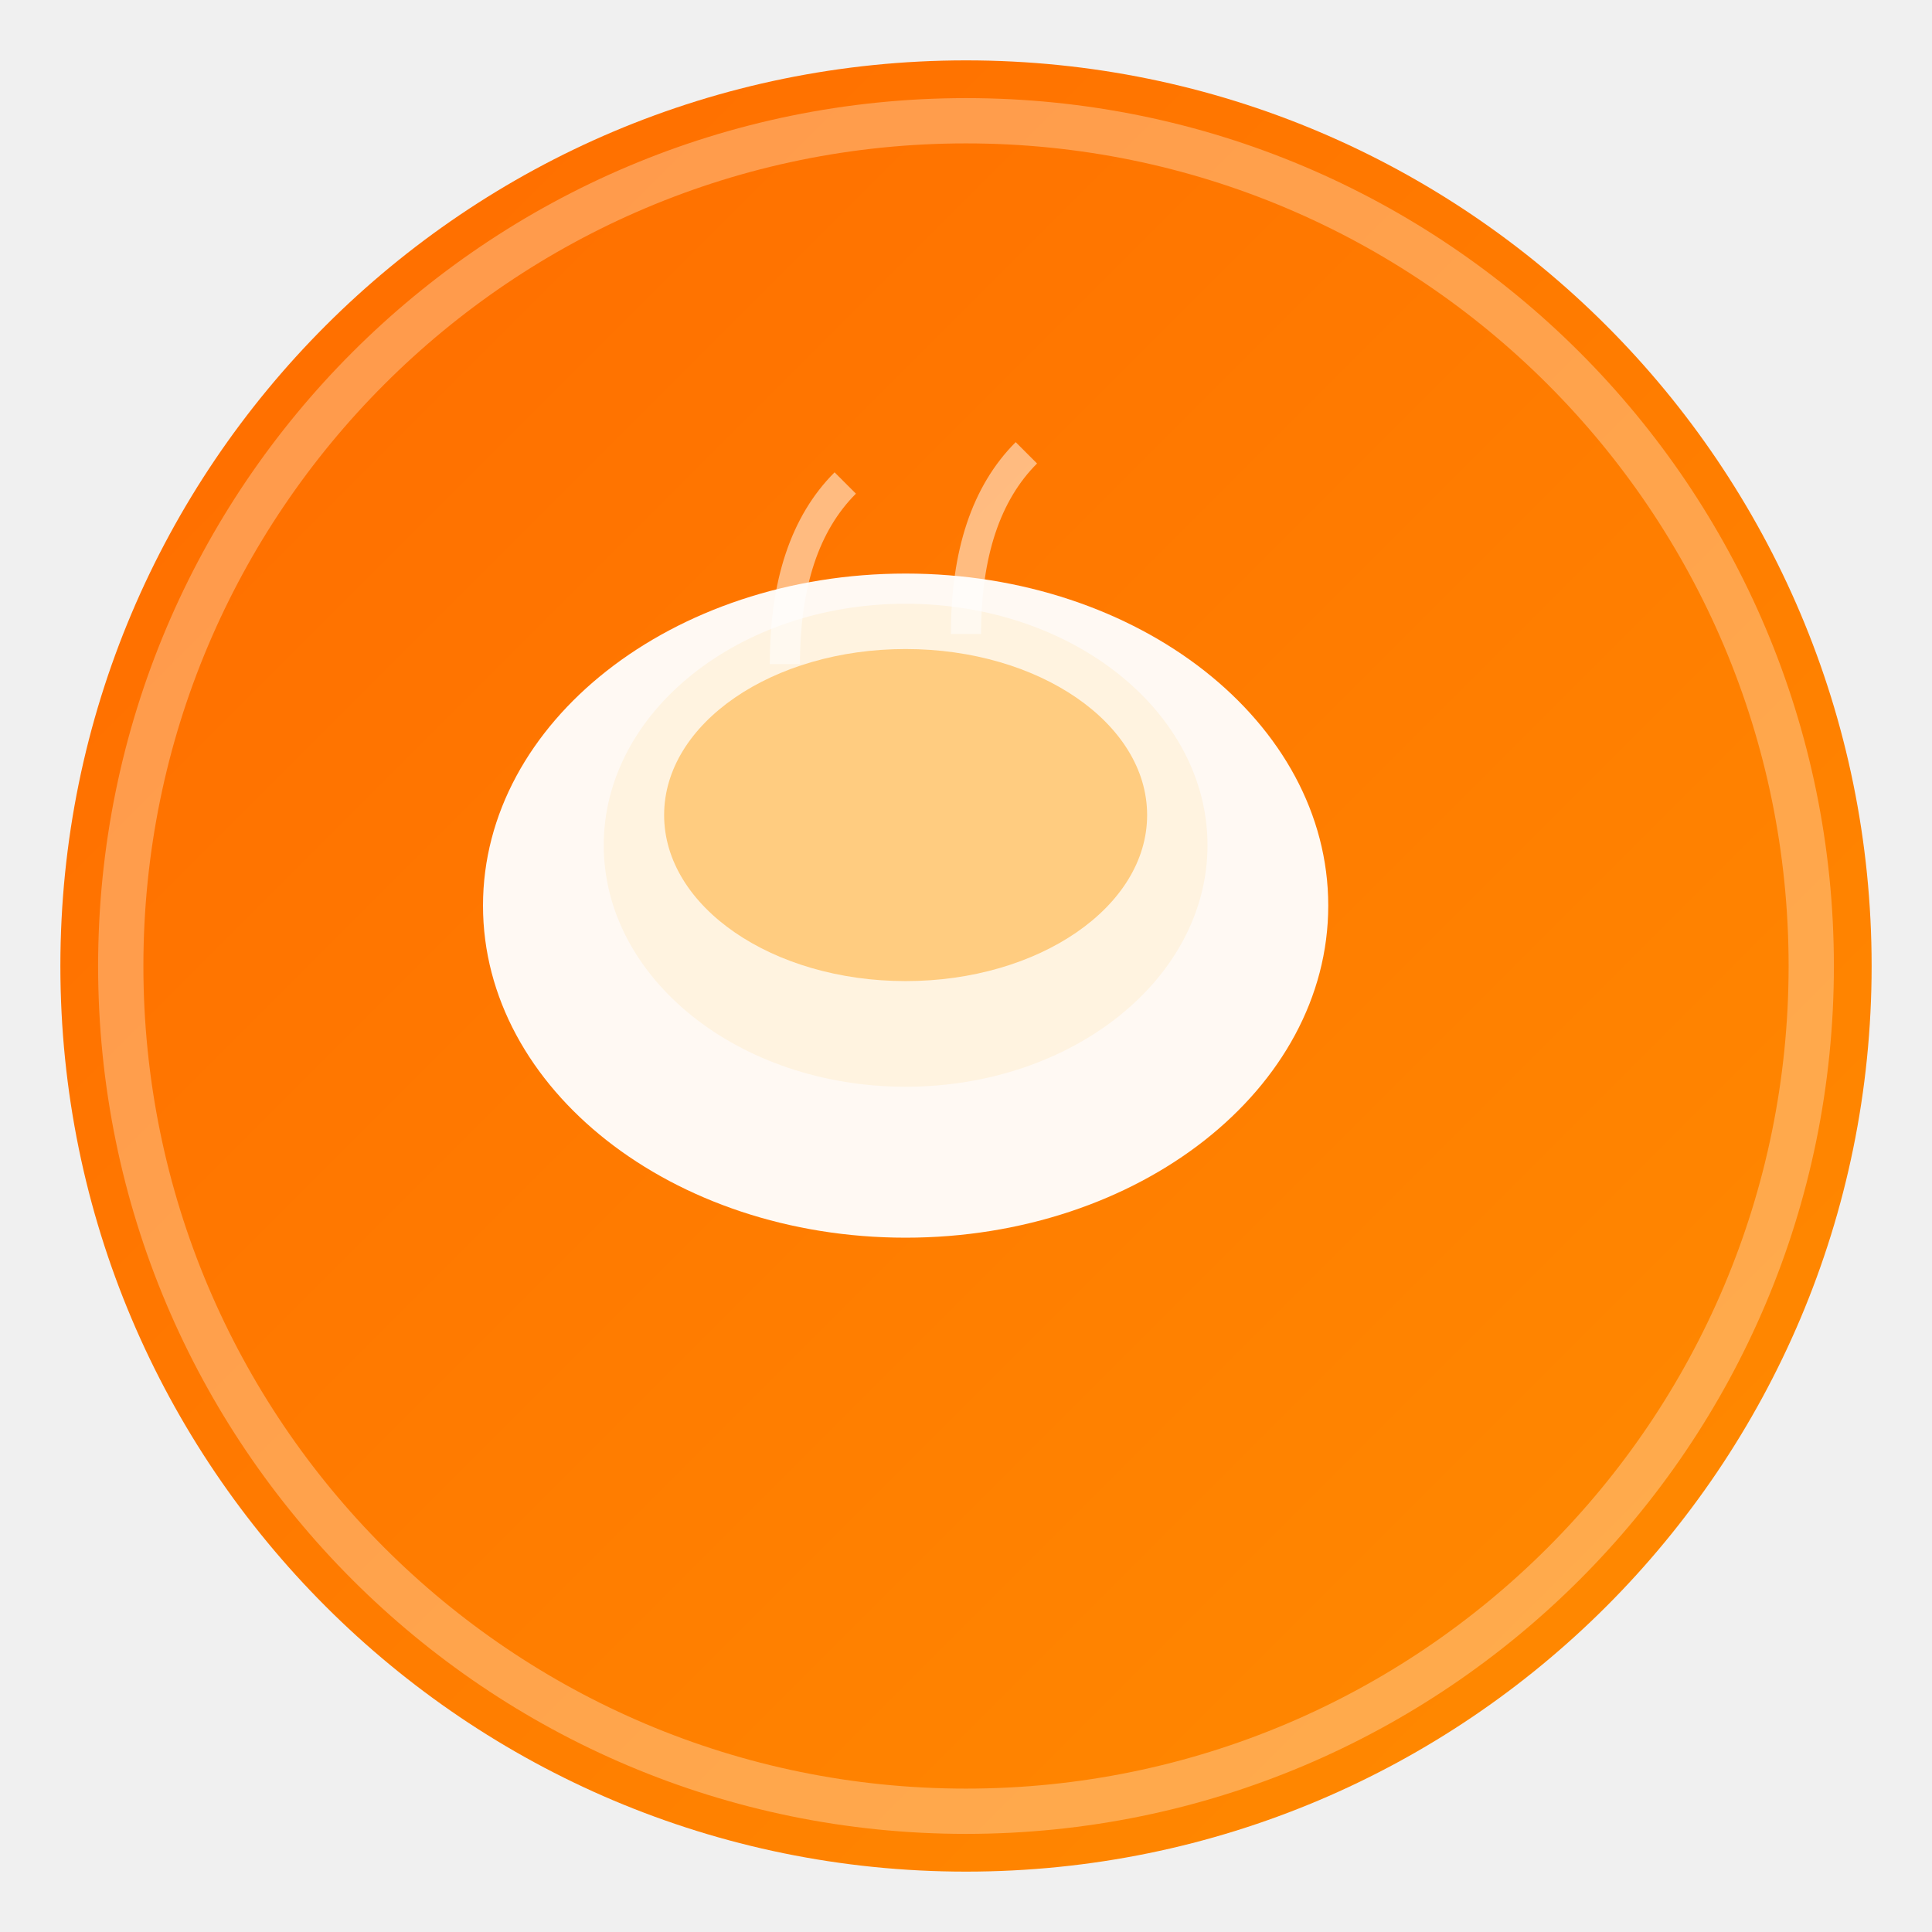
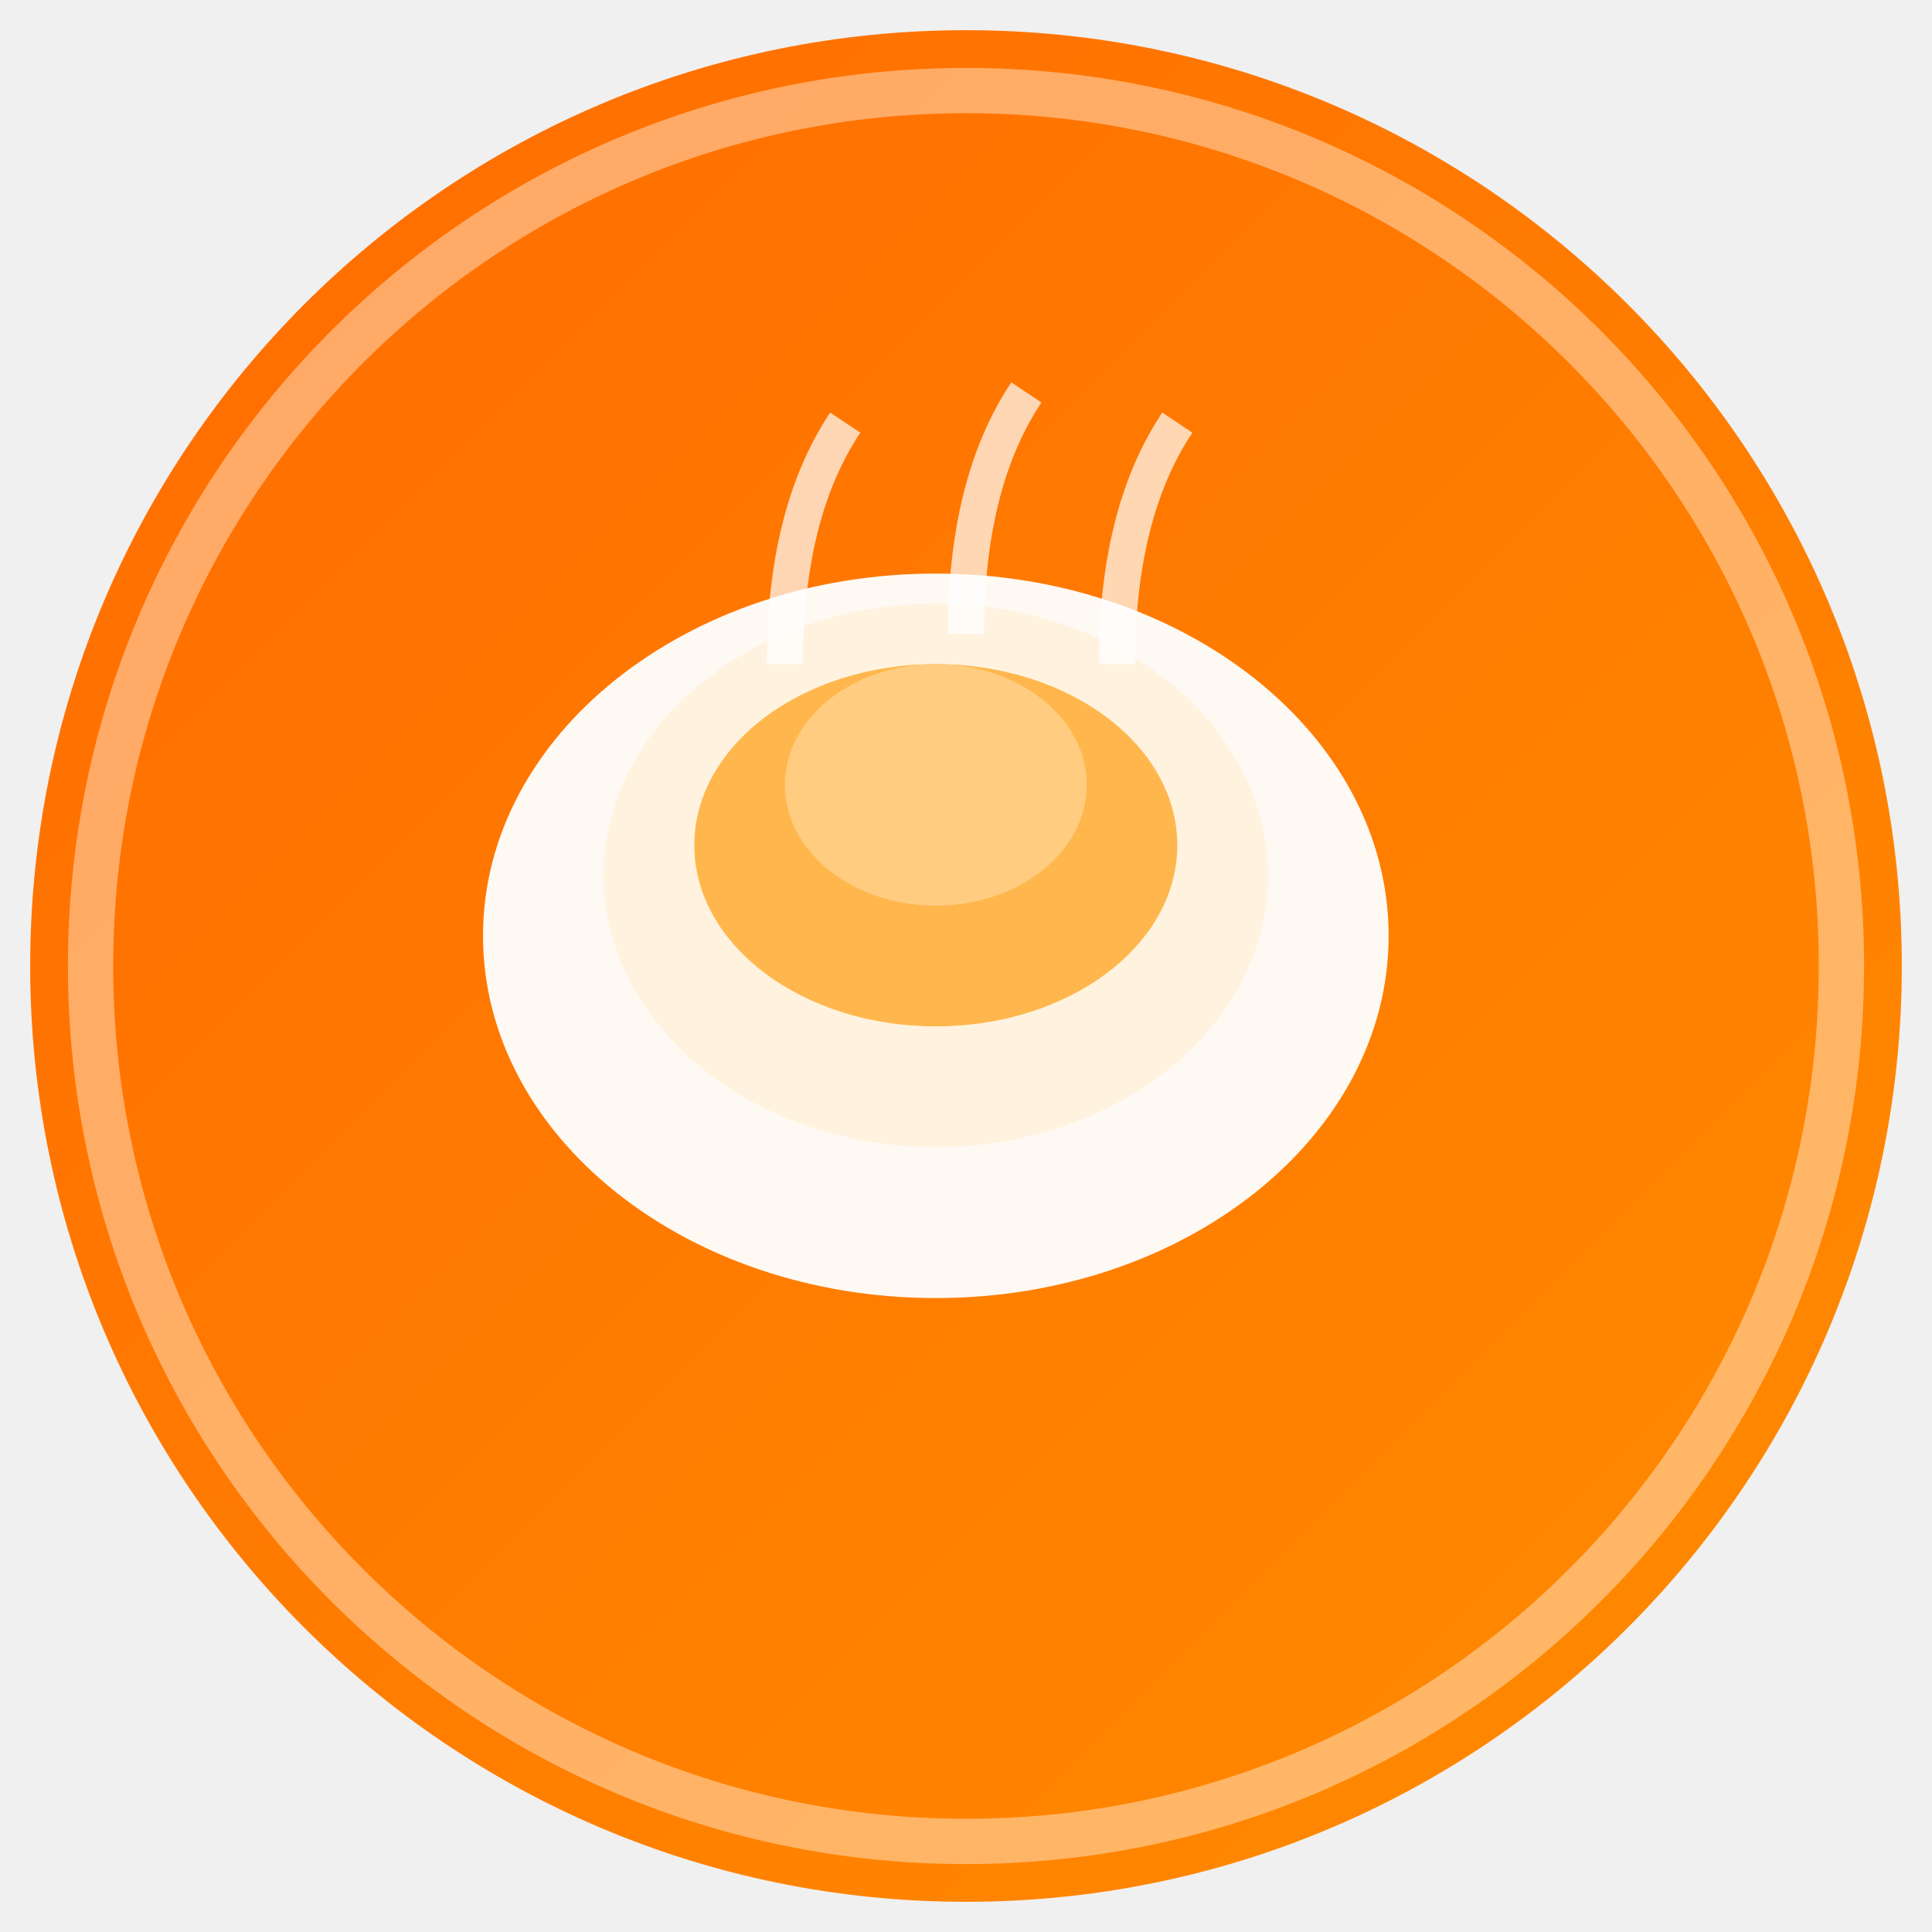
<svg xmlns="http://www.w3.org/2000/svg" viewBox="0 0 64 64">
  <defs>
    <linearGradient id="fav-bg" x1="0" y1="0" x2="1" y2="1">
      <stop offset="0%" stop-color="#FF6B00" />
      <stop offset="100%" stop-color="#FF8C00" />
    </linearGradient>
  </defs>
-   <circle cx="32" cy="32" r="30" fill="url(#fav-bg)" />
-   <circle cx="32" cy="32" r="28" fill="none" stroke="#FFFFFF" stroke-width="1.5" opacity="0.3" />
-   <g transform="translate(12, 12)">
-     <ellipse cx="18" cy="18" rx="14" ry="11" fill="#FFFFFF" opacity="0.95" />
-     <ellipse cx="18" cy="16" rx="10" ry="8" fill="#FFF3E0" />
-     <ellipse cx="18" cy="15" rx="8" ry="5.5" fill="#FFCC80" />
-     <path d="M14 10 Q14 6 16 4" stroke="#FFFFFF" stroke-width="1" fill="none" opacity="0.5" />
-     <path d="M20 9 Q20 5 22 3" stroke="#FFFFFF" stroke-width="1" fill="none" opacity="0.5" />
+   <circle cx="32" cy="32" r="31" fill="url(#fav-bg)" />
+   <circle cx="32" cy="32" r="29" fill="none" stroke="rgba(255,255,255,0.4)" stroke-width="1.5" />
+   <g transform="translate(11, 11)">
+     <ellipse cx="20" cy="20" rx="15" ry="12" fill="#FFFFFF" opacity="0.95" />
+     <ellipse cx="20" cy="18" rx="11" ry="9" fill="#FFF3E0" />
+     <ellipse cx="20" cy="17" rx="8" ry="6" fill="#FFB74D" />
+     <ellipse cx="20" cy="15" rx="5" ry="4" fill="#FFCC80" />
+     <path d="M15 11 Q15 6 17 3" stroke="#FFFFFF" stroke-width="1.2" fill="none" opacity="0.7" />
+     <path d="M21 10 Q21 5 23 2" stroke="#FFFFFF" stroke-width="1.2" fill="none" opacity="0.7" />
+     <path d="M26 11 Q26 6 28 3" stroke="#FFFFFF" stroke-width="1.2" fill="none" opacity="0.7" />
  </g>
</svg>
